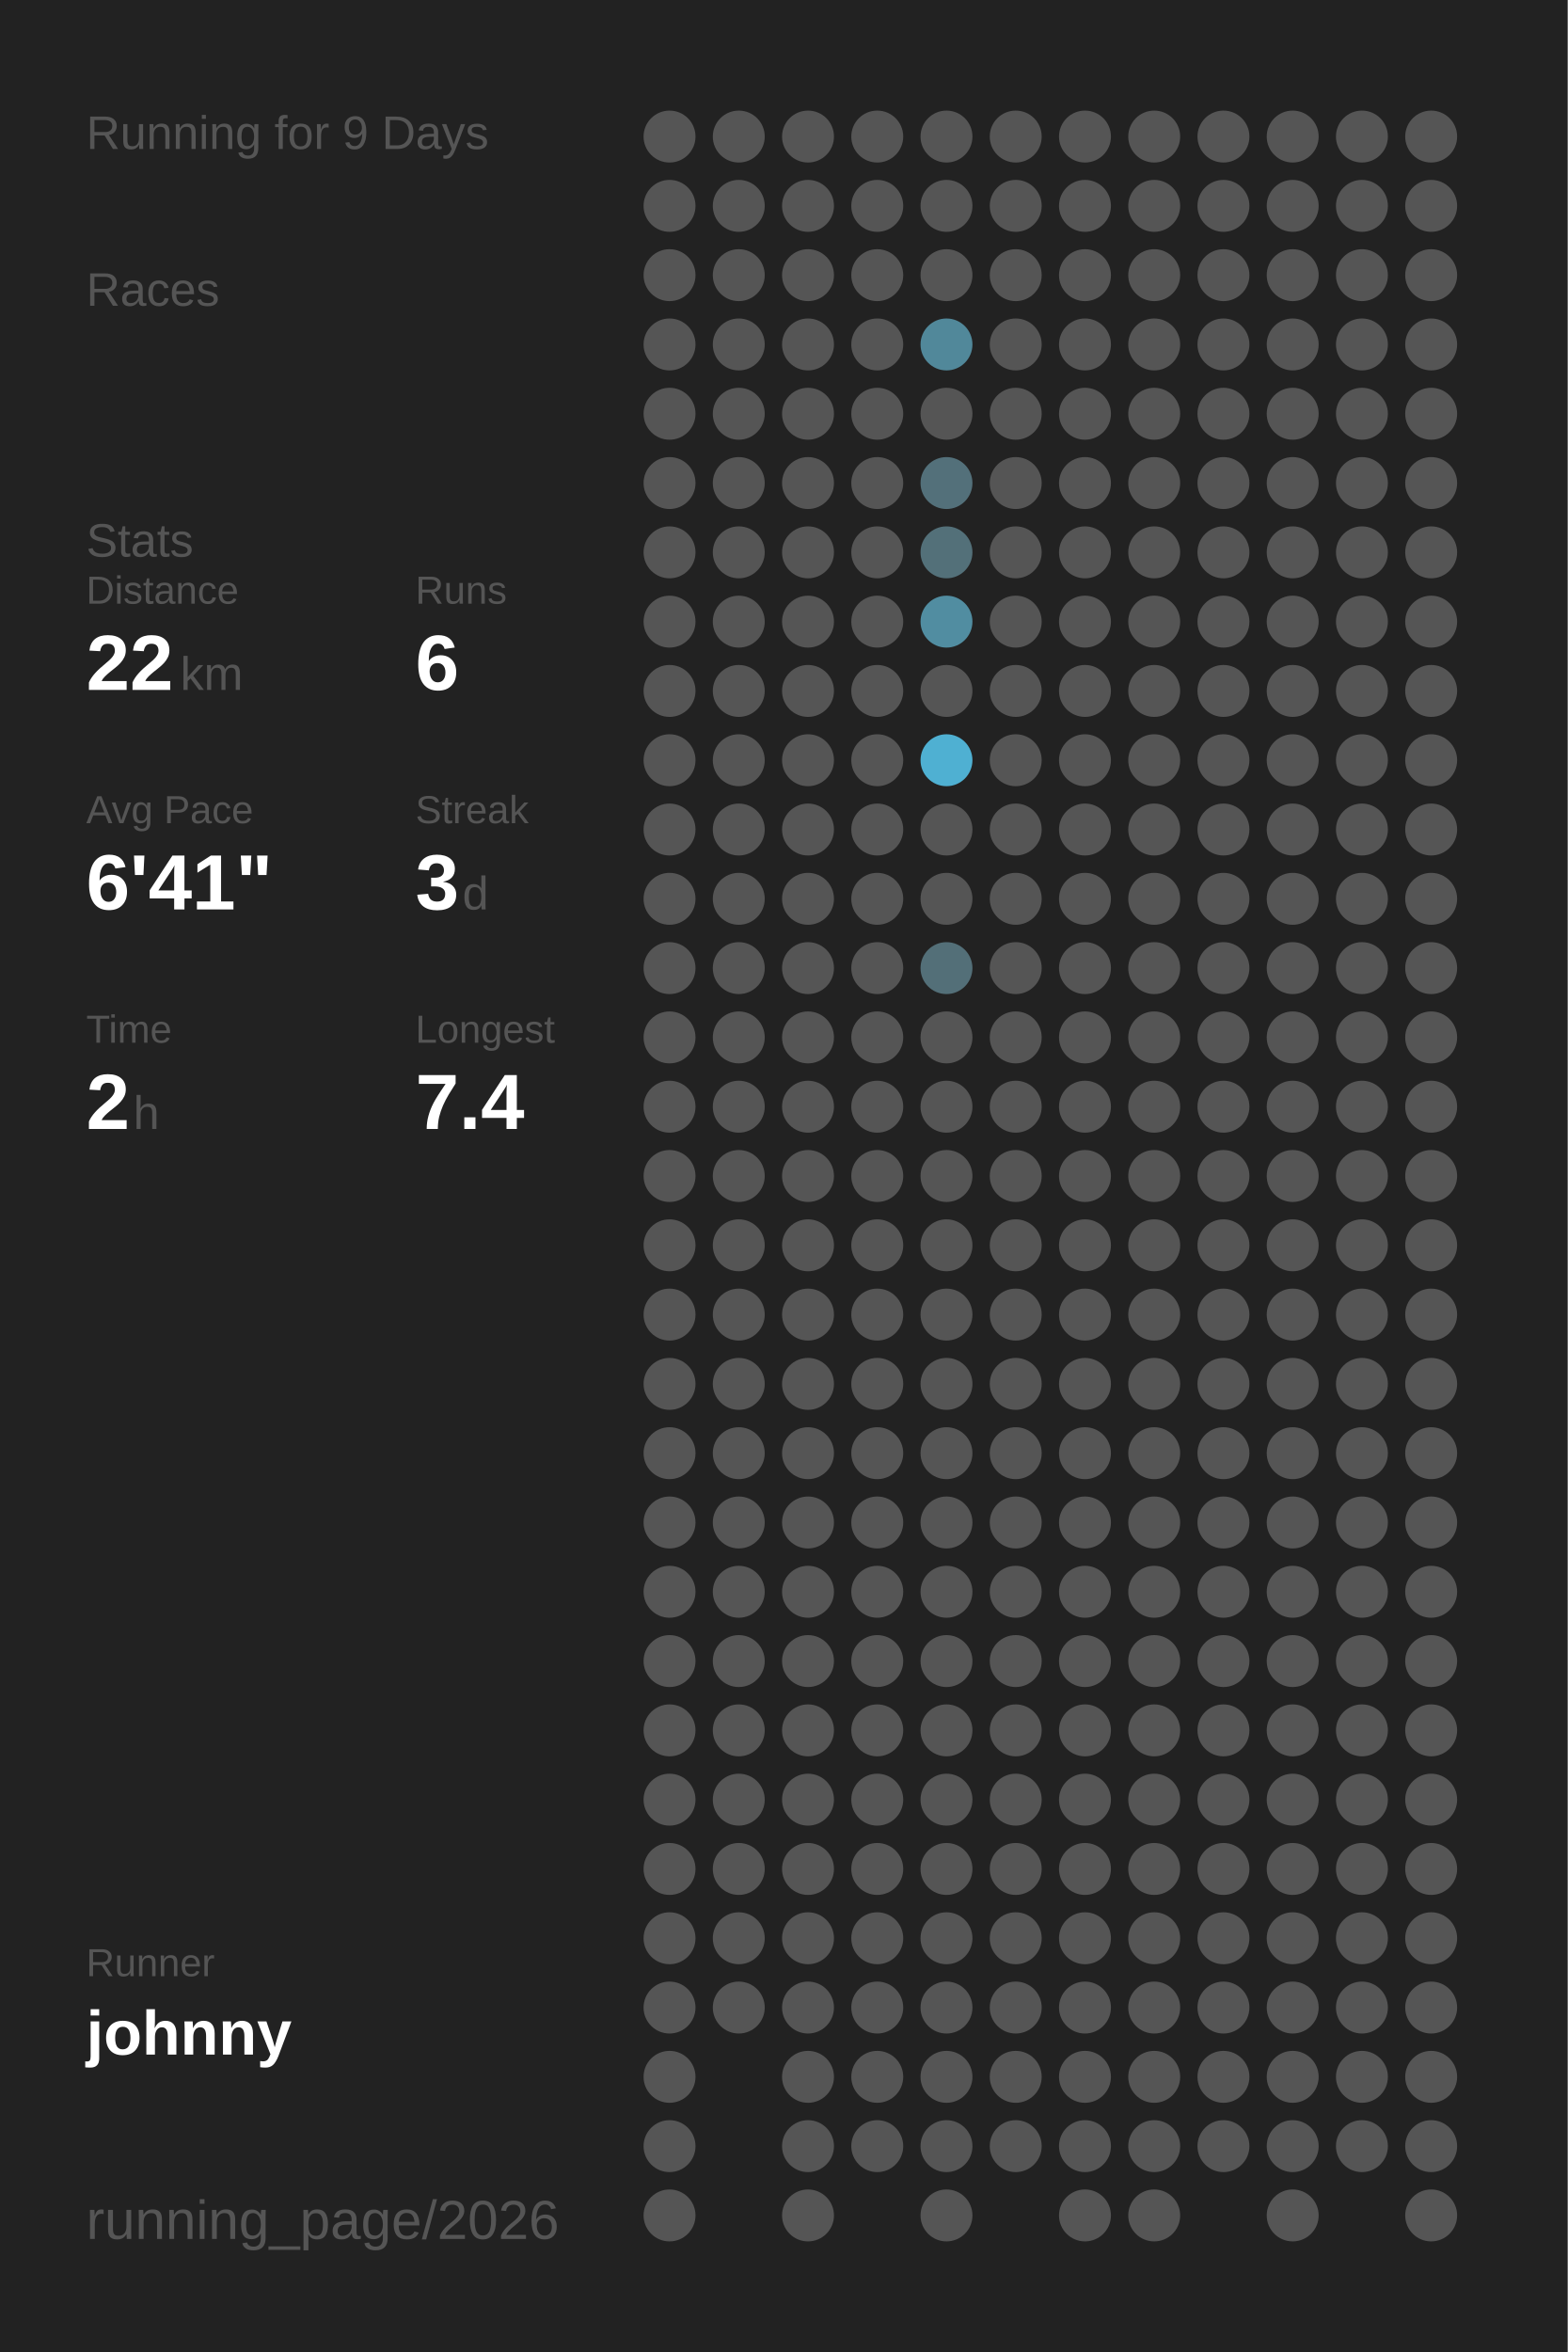
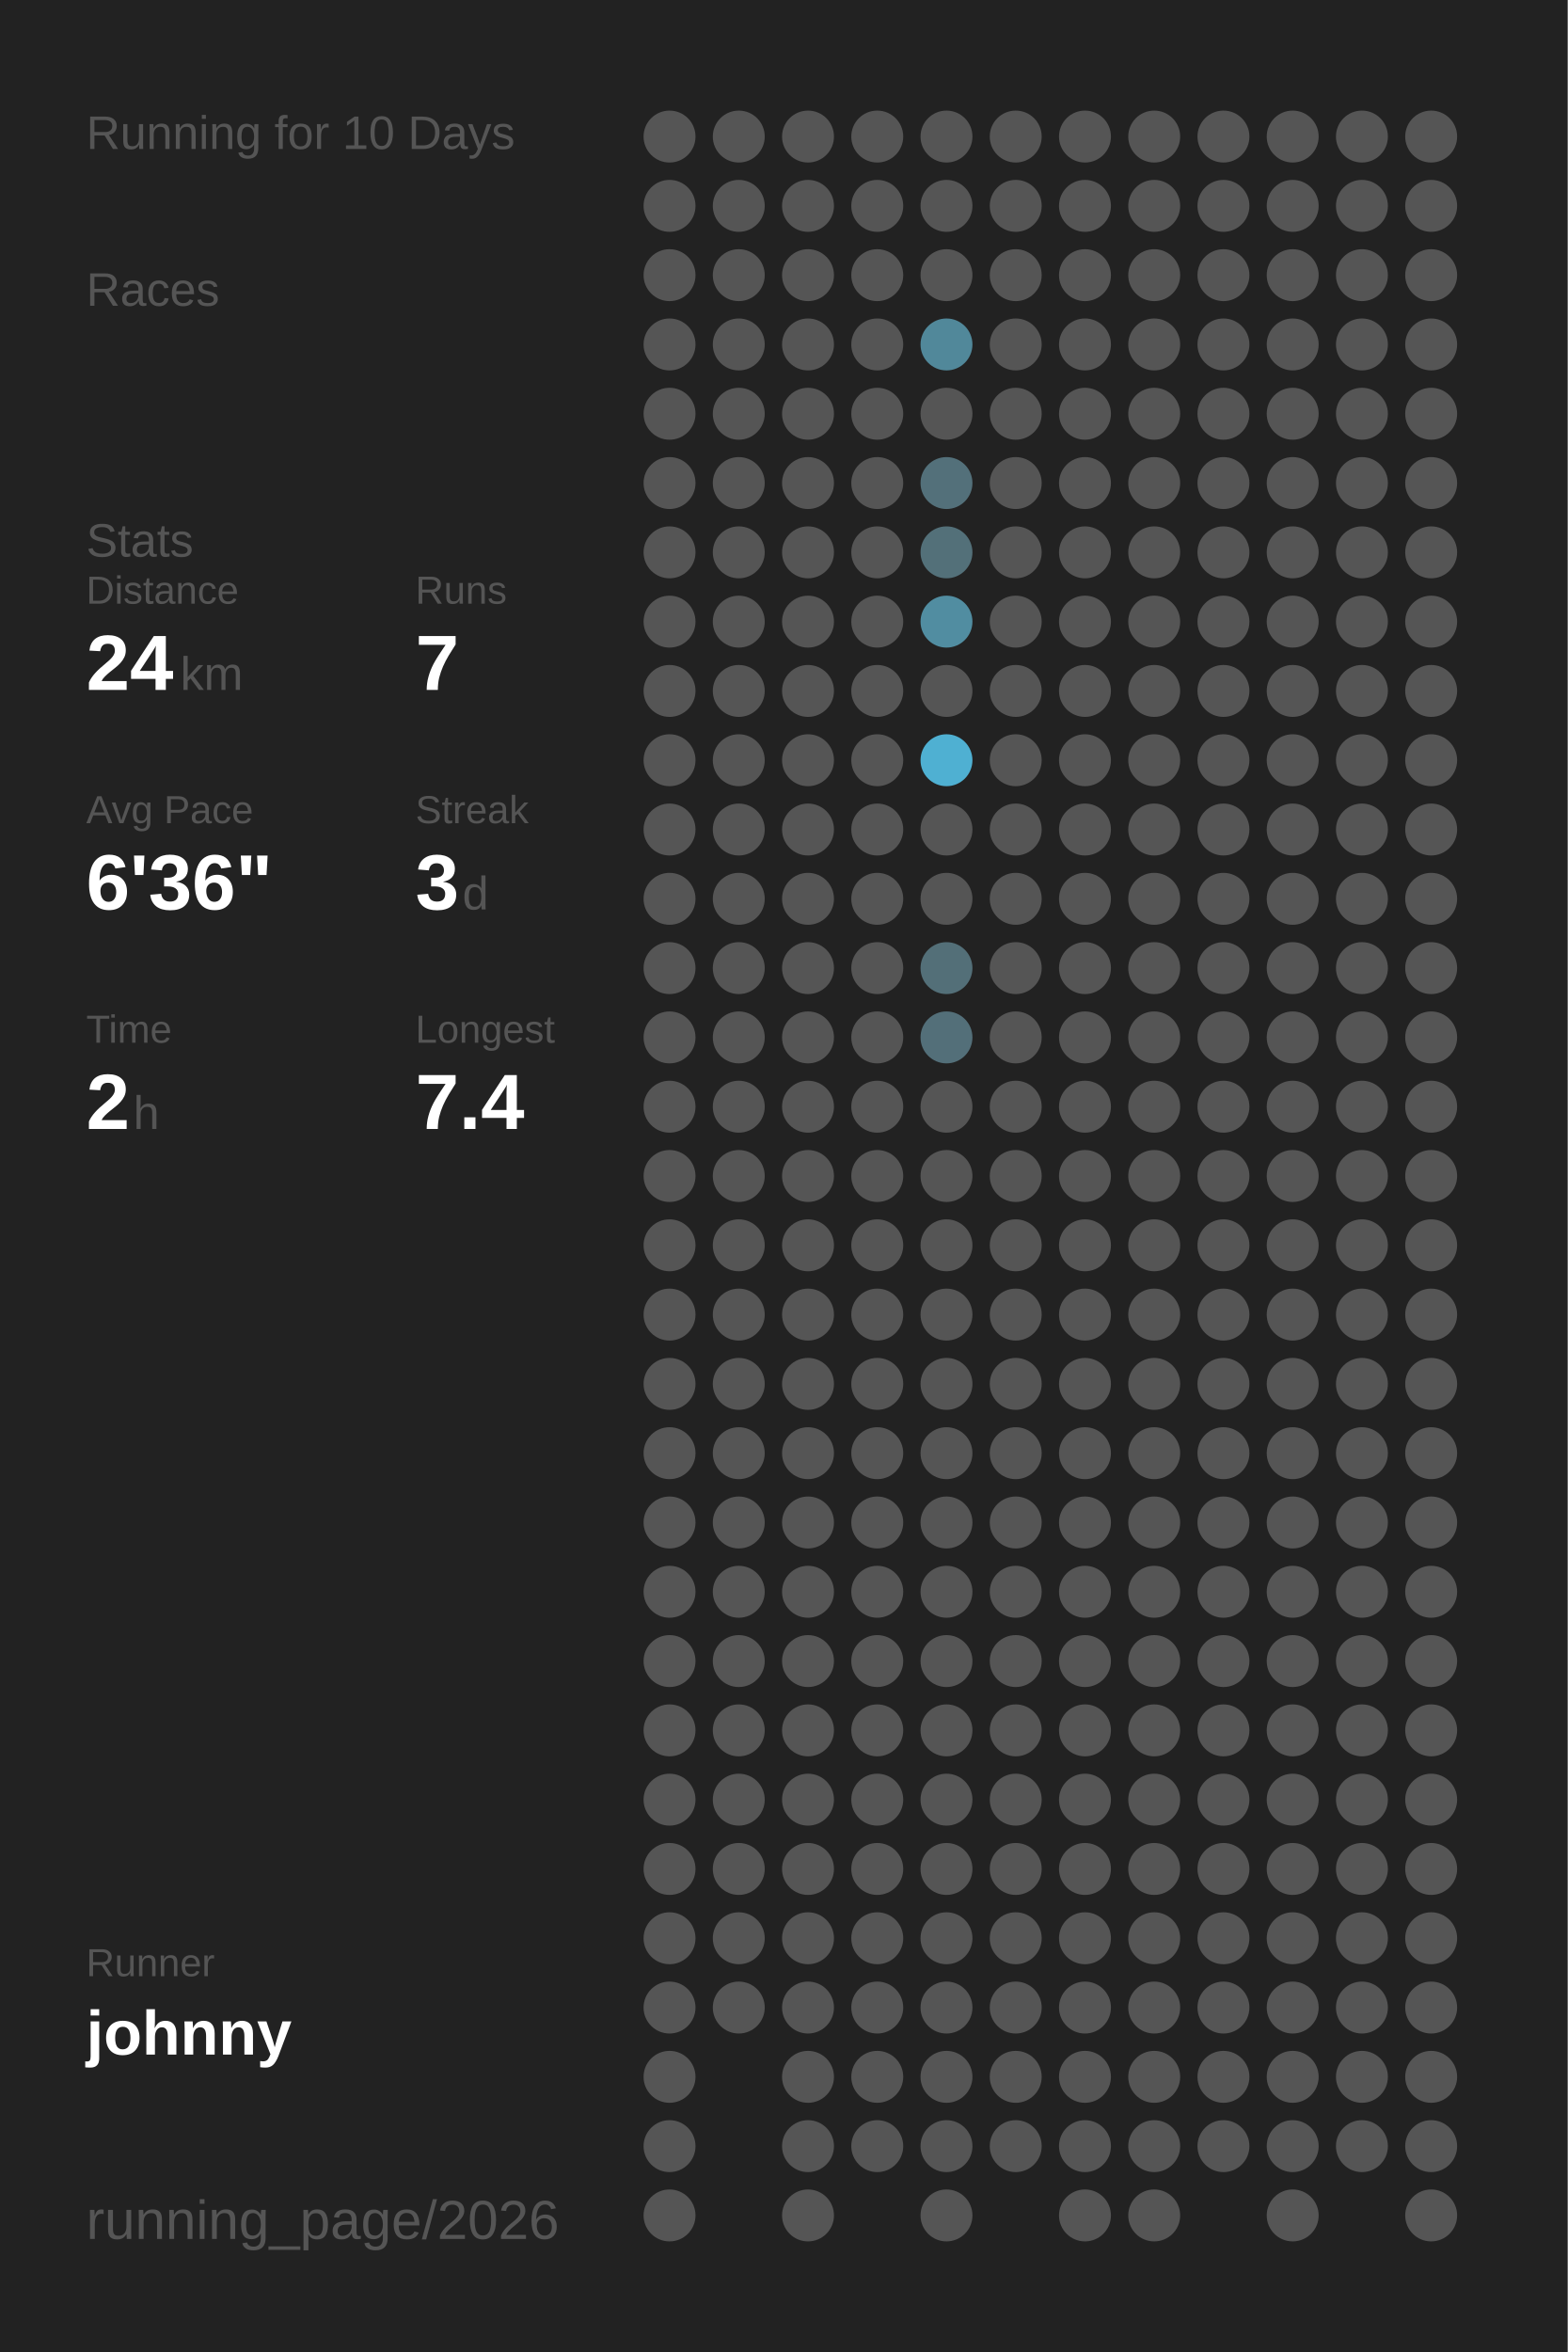
<svg xmlns="http://www.w3.org/2000/svg" baseProfile="full" height="300mm" version="1.1" viewBox="0,0,200,300" width="200mm">
  <defs />
  <rect fill="#222222" height="300" width="200" x="0" y="0" />
-   <text fill="#555555" style="font-size:6px; font-family:Arial;" x="11" y="19">Running for 9 Days</text>
+   <text fill="#555555" style="font-size:6px; font-family:Arial;" x="11" y="19">Running for 10 Days</text>
  <text fill="#555555" style="font-size:6px; font-family:Arial;" x="11" y="39">Races</text>
  <text fill="#555555" style="font-size:6px; font-family:Arial;" x="11" y="71">Stats</text>
  <text fill="#555555" style="font-size:5px; font-family:Arial;" x="11" y="77">Distance</text>
-   <text fill="#FFFFFF" style="font-size:10px; font-family:Arial; font-weight:bold;" x="11" y="88">22</text>
+   <text fill="#FFFFFF" style="font-size:10px; font-family:Arial; font-weight:bold;" x="11" y="88">24</text>
  <text fill="#555555" style="font-size:6px; font-family:Arial;" x="23" y="88">km</text>
  <text fill="#555555" style="font-size:5px; font-family:Arial;" x="53" y="77">Runs</text>
-   <text fill="#FFFFFF" style="font-size:10px; font-family:Arial; font-weight:bold;" x="53" y="88">6</text>
+   <text fill="#FFFFFF" style="font-size:10px; font-family:Arial; font-weight:bold;" x="53" y="88">7</text>
  <text fill="#555555" style="font-size:5px; font-family:Arial;" x="11" y="105">Avg Pace</text>
-   <text fill="#FFFFFF" style="font-size:10px; font-family:Arial; font-weight:bold;" x="11" y="116">6'41"</text>
+   <text fill="#FFFFFF" style="font-size:10px; font-family:Arial; font-weight:bold;" x="11" y="116">6'36"</text>
  <text fill="#555555" style="font-size:5px; font-family:Arial;" x="53" y="105">Streak</text>
  <text fill="#FFFFFF" style="font-size:10px; font-family:Arial; font-weight:bold;" x="53" y="116">3</text>
  <text fill="#555555" style="font-size:6px; font-family:Arial;" x="59" y="116">d</text>
  <text fill="#555555" style="font-size:5px; font-family:Arial;" x="11" y="133">Time</text>
  <text fill="#FFFFFF" style="font-size:10px; font-family:Arial; font-weight:bold;" x="11" y="144">2</text>
  <text fill="#555555" style="font-size:6px; font-family:Arial;" x="17" y="144">h</text>
  <text fill="#555555" style="font-size:5px; font-family:Arial;" x="53" y="133">Longest</text>
  <text fill="#FFFFFF" style="font-size:10px; font-family:Arial; font-weight:bold;" x="53" y="144">7.4</text>
  <text fill="#555555" style="font-size:5px; font-family:Arial;" x="11" y="252.065">Runner</text>
  <text fill="#FFFFFF" style="font-size:8px; font-family:Arial; font-weight:bold;" x="11" y="262.065">johnny</text>
  <text fill="#555555" style="font-size:7px; font-family:Arial;" x="11" y="285.581">running_page/2026</text>
  <circle cx="85.417" cy="17.419" fill="#555555" r="3.312" />
  <circle cx="85.417" cy="26.258" fill="#555555" r="3.312" />
  <circle cx="85.417" cy="35.097" fill="#555555" r="3.312" />
  <circle cx="85.417" cy="43.935" fill="#555555" r="3.312" />
  <circle cx="85.417" cy="52.774" fill="#555555" r="3.312" />
  <circle cx="85.417" cy="61.613" fill="#555555" r="3.312" />
  <circle cx="85.417" cy="70.452" fill="#555555" r="3.312" />
  <circle cx="85.417" cy="79.29" fill="#555555" r="3.312" />
  <circle cx="85.417" cy="88.129" fill="#555555" r="3.312" />
  <circle cx="85.417" cy="96.968" fill="#555555" r="3.312" />
  <circle cx="85.417" cy="105.806" fill="#555555" r="3.312" />
  <circle cx="85.417" cy="114.645" fill="#555555" r="3.312" />
  <circle cx="85.417" cy="123.484" fill="#555555" r="3.312" />
  <circle cx="85.417" cy="132.323" fill="#555555" r="3.312" />
  <circle cx="85.417" cy="141.161" fill="#555555" r="3.312" />
  <circle cx="85.417" cy="150" fill="#555555" r="3.312" />
  <circle cx="85.417" cy="158.839" fill="#555555" r="3.312" />
  <circle cx="85.417" cy="167.677" fill="#555555" r="3.312" />
  <circle cx="85.417" cy="176.516" fill="#555555" r="3.312" />
  <circle cx="85.417" cy="185.355" fill="#555555" r="3.312" />
  <circle cx="85.417" cy="194.194" fill="#555555" r="3.312" />
  <circle cx="85.417" cy="203.032" fill="#555555" r="3.312" />
  <circle cx="85.417" cy="211.871" fill="#555555" r="3.312" />
  <circle cx="85.417" cy="220.71" fill="#555555" r="3.312" />
  <circle cx="85.417" cy="229.548" fill="#555555" r="3.312" />
  <circle cx="85.417" cy="238.387" fill="#555555" r="3.312" />
  <circle cx="85.417" cy="247.226" fill="#555555" r="3.312" />
  <circle cx="85.417" cy="256.065" fill="#555555" r="3.312" />
  <circle cx="85.417" cy="264.903" fill="#555555" r="3.312" />
  <circle cx="85.417" cy="273.742" fill="#555555" r="3.312" />
  <circle cx="85.417" cy="282.581" fill="#555555" r="3.312" />
  <circle cx="94.25" cy="17.419" fill="#555555" r="3.312" />
  <circle cx="94.25" cy="26.258" fill="#555555" r="3.312" />
  <circle cx="94.25" cy="35.097" fill="#555555" r="3.312" />
  <circle cx="94.25" cy="43.935" fill="#555555" r="3.312" />
  <circle cx="94.25" cy="52.774" fill="#555555" r="3.312" />
  <circle cx="94.25" cy="61.613" fill="#555555" r="3.312" />
  <circle cx="94.25" cy="70.452" fill="#555555" r="3.312" />
  <circle cx="94.25" cy="79.29" fill="#555555" r="3.312" />
  <circle cx="94.25" cy="88.129" fill="#555555" r="3.312" />
  <circle cx="94.25" cy="96.968" fill="#555555" r="3.312" />
  <circle cx="94.25" cy="105.806" fill="#555555" r="3.312" />
  <circle cx="94.25" cy="114.645" fill="#555555" r="3.312" />
  <circle cx="94.25" cy="123.484" fill="#555555" r="3.312" />
  <circle cx="94.25" cy="132.323" fill="#555555" r="3.312" />
  <circle cx="94.25" cy="141.161" fill="#555555" r="3.312" />
  <circle cx="94.25" cy="150" fill="#555555" r="3.312" />
  <circle cx="94.25" cy="158.839" fill="#555555" r="3.312" />
  <circle cx="94.25" cy="167.677" fill="#555555" r="3.312" />
  <circle cx="94.25" cy="176.516" fill="#555555" r="3.312" />
  <circle cx="94.25" cy="185.355" fill="#555555" r="3.312" />
  <circle cx="94.25" cy="194.194" fill="#555555" r="3.312" />
  <circle cx="94.25" cy="203.032" fill="#555555" r="3.312" />
  <circle cx="94.25" cy="211.871" fill="#555555" r="3.312" />
  <circle cx="94.25" cy="220.71" fill="#555555" r="3.312" />
  <circle cx="94.25" cy="229.548" fill="#555555" r="3.312" />
  <circle cx="94.25" cy="238.387" fill="#555555" r="3.312" />
  <circle cx="94.25" cy="247.226" fill="#555555" r="3.312" />
  <circle cx="94.25" cy="256.065" fill="#555555" r="3.312" />
  <circle cx="103.083" cy="17.419" fill="#555555" r="3.312" />
  <circle cx="103.083" cy="26.258" fill="#555555" r="3.312" />
  <circle cx="103.083" cy="35.097" fill="#555555" r="3.312" />
  <circle cx="103.083" cy="43.935" fill="#555555" r="3.312" />
  <circle cx="103.083" cy="52.774" fill="#555555" r="3.312" />
  <circle cx="103.083" cy="61.613" fill="#555555" r="3.312" />
  <circle cx="103.083" cy="70.452" fill="#555555" r="3.312" />
  <circle cx="103.083" cy="79.29" fill="#555555" r="3.312" />
  <circle cx="103.083" cy="88.129" fill="#555555" r="3.312" />
  <circle cx="103.083" cy="96.968" fill="#555555" r="3.312" />
  <circle cx="103.083" cy="105.806" fill="#555555" r="3.312" />
  <circle cx="103.083" cy="114.645" fill="#555555" r="3.312" />
  <circle cx="103.083" cy="123.484" fill="#555555" r="3.312" />
  <circle cx="103.083" cy="132.323" fill="#555555" r="3.312" />
  <circle cx="103.083" cy="141.161" fill="#555555" r="3.312" />
  <circle cx="103.083" cy="150" fill="#555555" r="3.312" />
  <circle cx="103.083" cy="158.839" fill="#555555" r="3.312" />
  <circle cx="103.083" cy="167.677" fill="#555555" r="3.312" />
  <circle cx="103.083" cy="176.516" fill="#555555" r="3.312" />
  <circle cx="103.083" cy="185.355" fill="#555555" r="3.312" />
  <circle cx="103.083" cy="194.194" fill="#555555" r="3.312" />
  <circle cx="103.083" cy="203.032" fill="#555555" r="3.312" />
  <circle cx="103.083" cy="211.871" fill="#555555" r="3.312" />
  <circle cx="103.083" cy="220.71" fill="#555555" r="3.312" />
  <circle cx="103.083" cy="229.548" fill="#555555" r="3.312" />
  <circle cx="103.083" cy="238.387" fill="#555555" r="3.312" />
  <circle cx="103.083" cy="247.226" fill="#555555" r="3.312" />
  <circle cx="103.083" cy="256.065" fill="#555555" r="3.312" />
  <circle cx="103.083" cy="264.903" fill="#555555" r="3.312" />
  <circle cx="103.083" cy="273.742" fill="#555555" r="3.312" />
  <circle cx="103.083" cy="282.581" fill="#555555" r="3.312" />
  <circle cx="111.917" cy="17.419" fill="#555555" r="3.312" />
  <circle cx="111.917" cy="26.258" fill="#555555" r="3.312" />
  <circle cx="111.917" cy="35.097" fill="#555555" r="3.312" />
  <circle cx="111.917" cy="43.935" fill="#555555" r="3.312" />
  <circle cx="111.917" cy="52.774" fill="#555555" r="3.312" />
  <circle cx="111.917" cy="61.613" fill="#555555" r="3.312" />
  <circle cx="111.917" cy="70.452" fill="#555555" r="3.312" />
  <circle cx="111.917" cy="79.29" fill="#555555" r="3.312" />
  <circle cx="111.917" cy="88.129" fill="#555555" r="3.312" />
  <circle cx="111.917" cy="96.968" fill="#555555" r="3.312" />
  <circle cx="111.917" cy="105.806" fill="#555555" r="3.312" />
  <circle cx="111.917" cy="114.645" fill="#555555" r="3.312" />
  <circle cx="111.917" cy="123.484" fill="#555555" r="3.312" />
  <circle cx="111.917" cy="132.323" fill="#555555" r="3.312" />
  <circle cx="111.917" cy="141.161" fill="#555555" r="3.312" />
  <circle cx="111.917" cy="150" fill="#555555" r="3.312" />
  <circle cx="111.917" cy="158.839" fill="#555555" r="3.312" />
  <circle cx="111.917" cy="167.677" fill="#555555" r="3.312" />
  <circle cx="111.917" cy="176.516" fill="#555555" r="3.312" />
  <circle cx="111.917" cy="185.355" fill="#555555" r="3.312" />
  <circle cx="111.917" cy="194.194" fill="#555555" r="3.312" />
  <circle cx="111.917" cy="203.032" fill="#555555" r="3.312" />
  <circle cx="111.917" cy="211.871" fill="#555555" r="3.312" />
  <circle cx="111.917" cy="220.71" fill="#555555" r="3.312" />
  <circle cx="111.917" cy="229.548" fill="#555555" r="3.312" />
  <circle cx="111.917" cy="238.387" fill="#555555" r="3.312" />
  <circle cx="111.917" cy="247.226" fill="#555555" r="3.312" />
  <circle cx="111.917" cy="256.065" fill="#555555" r="3.312" />
  <circle cx="111.917" cy="264.903" fill="#555555" r="3.312" />
  <circle cx="111.917" cy="273.742" fill="#555555" r="3.312" />
  <circle cx="120.75" cy="17.419" fill="#555555" r="3.312" />
  <circle cx="120.75" cy="26.258" fill="#555555" r="3.312" />
  <circle cx="120.75" cy="35.097" fill="#555555" r="3.312" />
  <circle cx="120.75" cy="43.935" fill="#51889a" r="3.312" />
  <circle cx="120.75" cy="52.774" fill="#555555" r="3.312" />
  <circle cx="120.75" cy="61.613" fill="#53707a" r="3.312" />
  <circle cx="120.75" cy="70.452" fill="#537079" r="3.312" />
  <circle cx="120.75" cy="79.29" fill="#518da1" r="3.312" />
  <circle cx="120.75" cy="88.129" fill="#555555" r="3.312" />
  <circle cx="120.75" cy="96.968" fill="#4fb0d2" r="3.312" />
  <circle cx="120.75" cy="105.806" fill="#555555" r="3.312" />
  <circle cx="120.75" cy="114.645" fill="#555555" r="3.312" />
  <circle cx="120.75" cy="123.484" fill="#536f78" r="3.312" />
-   <circle cx="120.75" cy="132.323" fill="#555555" r="3.312" />
+   <circle cx="120.75" cy="132.323" fill="#536f79" r="3.312" />
  <circle cx="120.75" cy="141.161" fill="#555555" r="3.312" />
  <circle cx="120.75" cy="150" fill="#555555" r="3.312" />
  <circle cx="120.75" cy="158.839" fill="#555555" r="3.312" />
  <circle cx="120.75" cy="167.677" fill="#555555" r="3.312" />
  <circle cx="120.75" cy="176.516" fill="#555555" r="3.312" />
  <circle cx="120.75" cy="185.355" fill="#555555" r="3.312" />
  <circle cx="120.75" cy="194.194" fill="#555555" r="3.312" />
  <circle cx="120.75" cy="203.032" fill="#555555" r="3.312" />
  <circle cx="120.75" cy="211.871" fill="#555555" r="3.312" />
  <circle cx="120.75" cy="220.71" fill="#555555" r="3.312" />
  <circle cx="120.75" cy="229.548" fill="#555555" r="3.312" />
  <circle cx="120.75" cy="238.387" fill="#555555" r="3.312" />
  <circle cx="120.75" cy="247.226" fill="#555555" r="3.312" />
  <circle cx="120.75" cy="256.065" fill="#555555" r="3.312" />
  <circle cx="120.75" cy="264.903" fill="#555555" r="3.312" />
  <circle cx="120.75" cy="273.742" fill="#555555" r="3.312" />
  <circle cx="120.75" cy="282.581" fill="#555555" r="3.312" />
  <circle cx="129.583" cy="17.419" fill="#555555" r="3.312" />
  <circle cx="129.583" cy="26.258" fill="#555555" r="3.312" />
  <circle cx="129.583" cy="35.097" fill="#555555" r="3.312" />
  <circle cx="129.583" cy="43.935" fill="#555555" r="3.312" />
  <circle cx="129.583" cy="52.774" fill="#555555" r="3.312" />
  <circle cx="129.583" cy="61.613" fill="#555555" r="3.312" />
  <circle cx="129.583" cy="70.452" fill="#555555" r="3.312" />
  <circle cx="129.583" cy="79.29" fill="#555555" r="3.312" />
  <circle cx="129.583" cy="88.129" fill="#555555" r="3.312" />
  <circle cx="129.583" cy="96.968" fill="#555555" r="3.312" />
  <circle cx="129.583" cy="105.806" fill="#555555" r="3.312" />
  <circle cx="129.583" cy="114.645" fill="#555555" r="3.312" />
  <circle cx="129.583" cy="123.484" fill="#555555" r="3.312" />
  <circle cx="129.583" cy="132.323" fill="#555555" r="3.312" />
  <circle cx="129.583" cy="141.161" fill="#555555" r="3.312" />
  <circle cx="129.583" cy="150" fill="#555555" r="3.312" />
  <circle cx="129.583" cy="158.839" fill="#555555" r="3.312" />
  <circle cx="129.583" cy="167.677" fill="#555555" r="3.312" />
  <circle cx="129.583" cy="176.516" fill="#555555" r="3.312" />
  <circle cx="129.583" cy="185.355" fill="#555555" r="3.312" />
  <circle cx="129.583" cy="194.194" fill="#555555" r="3.312" />
  <circle cx="129.583" cy="203.032" fill="#555555" r="3.312" />
  <circle cx="129.583" cy="211.871" fill="#555555" r="3.312" />
  <circle cx="129.583" cy="220.71" fill="#555555" r="3.312" />
  <circle cx="129.583" cy="229.548" fill="#555555" r="3.312" />
  <circle cx="129.583" cy="238.387" fill="#555555" r="3.312" />
  <circle cx="129.583" cy="247.226" fill="#555555" r="3.312" />
  <circle cx="129.583" cy="256.065" fill="#555555" r="3.312" />
  <circle cx="129.583" cy="264.903" fill="#555555" r="3.312" />
  <circle cx="129.583" cy="273.742" fill="#555555" r="3.312" />
  <circle cx="138.417" cy="17.419" fill="#555555" r="3.312" />
  <circle cx="138.417" cy="26.258" fill="#555555" r="3.312" />
  <circle cx="138.417" cy="35.097" fill="#555555" r="3.312" />
  <circle cx="138.417" cy="43.935" fill="#555555" r="3.312" />
  <circle cx="138.417" cy="52.774" fill="#555555" r="3.312" />
  <circle cx="138.417" cy="61.613" fill="#555555" r="3.312" />
  <circle cx="138.417" cy="70.452" fill="#555555" r="3.312" />
  <circle cx="138.417" cy="79.29" fill="#555555" r="3.312" />
  <circle cx="138.417" cy="88.129" fill="#555555" r="3.312" />
  <circle cx="138.417" cy="96.968" fill="#555555" r="3.312" />
  <circle cx="138.417" cy="105.806" fill="#555555" r="3.312" />
  <circle cx="138.417" cy="114.645" fill="#555555" r="3.312" />
  <circle cx="138.417" cy="123.484" fill="#555555" r="3.312" />
  <circle cx="138.417" cy="132.323" fill="#555555" r="3.312" />
  <circle cx="138.417" cy="141.161" fill="#555555" r="3.312" />
  <circle cx="138.417" cy="150" fill="#555555" r="3.312" />
  <circle cx="138.417" cy="158.839" fill="#555555" r="3.312" />
  <circle cx="138.417" cy="167.677" fill="#555555" r="3.312" />
  <circle cx="138.417" cy="176.516" fill="#555555" r="3.312" />
  <circle cx="138.417" cy="185.355" fill="#555555" r="3.312" />
  <circle cx="138.417" cy="194.194" fill="#555555" r="3.312" />
  <circle cx="138.417" cy="203.032" fill="#555555" r="3.312" />
  <circle cx="138.417" cy="211.871" fill="#555555" r="3.312" />
  <circle cx="138.417" cy="220.71" fill="#555555" r="3.312" />
  <circle cx="138.417" cy="229.548" fill="#555555" r="3.312" />
  <circle cx="138.417" cy="238.387" fill="#555555" r="3.312" />
  <circle cx="138.417" cy="247.226" fill="#555555" r="3.312" />
  <circle cx="138.417" cy="256.065" fill="#555555" r="3.312" />
  <circle cx="138.417" cy="264.903" fill="#555555" r="3.312" />
  <circle cx="138.417" cy="273.742" fill="#555555" r="3.312" />
  <circle cx="138.417" cy="282.581" fill="#555555" r="3.312" />
  <circle cx="147.25" cy="17.419" fill="#555555" r="3.312" />
  <circle cx="147.25" cy="26.258" fill="#555555" r="3.312" />
  <circle cx="147.25" cy="35.097" fill="#555555" r="3.312" />
  <circle cx="147.25" cy="43.935" fill="#555555" r="3.312" />
  <circle cx="147.25" cy="52.774" fill="#555555" r="3.312" />
  <circle cx="147.25" cy="61.613" fill="#555555" r="3.312" />
  <circle cx="147.25" cy="70.452" fill="#555555" r="3.312" />
  <circle cx="147.25" cy="79.29" fill="#555555" r="3.312" />
  <circle cx="147.25" cy="88.129" fill="#555555" r="3.312" />
  <circle cx="147.25" cy="96.968" fill="#555555" r="3.312" />
  <circle cx="147.25" cy="105.806" fill="#555555" r="3.312" />
  <circle cx="147.25" cy="114.645" fill="#555555" r="3.312" />
  <circle cx="147.25" cy="123.484" fill="#555555" r="3.312" />
  <circle cx="147.25" cy="132.323" fill="#555555" r="3.312" />
  <circle cx="147.25" cy="141.161" fill="#555555" r="3.312" />
  <circle cx="147.25" cy="150" fill="#555555" r="3.312" />
  <circle cx="147.25" cy="158.839" fill="#555555" r="3.312" />
  <circle cx="147.25" cy="167.677" fill="#555555" r="3.312" />
  <circle cx="147.25" cy="176.516" fill="#555555" r="3.312" />
  <circle cx="147.25" cy="185.355" fill="#555555" r="3.312" />
  <circle cx="147.25" cy="194.194" fill="#555555" r="3.312" />
  <circle cx="147.25" cy="203.032" fill="#555555" r="3.312" />
  <circle cx="147.25" cy="211.871" fill="#555555" r="3.312" />
  <circle cx="147.25" cy="220.71" fill="#555555" r="3.312" />
  <circle cx="147.25" cy="229.548" fill="#555555" r="3.312" />
  <circle cx="147.25" cy="238.387" fill="#555555" r="3.312" />
  <circle cx="147.25" cy="247.226" fill="#555555" r="3.312" />
  <circle cx="147.25" cy="256.065" fill="#555555" r="3.312" />
  <circle cx="147.25" cy="264.903" fill="#555555" r="3.312" />
  <circle cx="147.25" cy="273.742" fill="#555555" r="3.312" />
  <circle cx="147.25" cy="282.581" fill="#555555" r="3.312" />
  <circle cx="156.083" cy="17.419" fill="#555555" r="3.312" />
  <circle cx="156.083" cy="26.258" fill="#555555" r="3.312" />
  <circle cx="156.083" cy="35.097" fill="#555555" r="3.312" />
  <circle cx="156.083" cy="43.935" fill="#555555" r="3.312" />
  <circle cx="156.083" cy="52.774" fill="#555555" r="3.312" />
  <circle cx="156.083" cy="61.613" fill="#555555" r="3.312" />
  <circle cx="156.083" cy="70.452" fill="#555555" r="3.312" />
  <circle cx="156.083" cy="79.29" fill="#555555" r="3.312" />
  <circle cx="156.083" cy="88.129" fill="#555555" r="3.312" />
  <circle cx="156.083" cy="96.968" fill="#555555" r="3.312" />
  <circle cx="156.083" cy="105.806" fill="#555555" r="3.312" />
  <circle cx="156.083" cy="114.645" fill="#555555" r="3.312" />
  <circle cx="156.083" cy="123.484" fill="#555555" r="3.312" />
  <circle cx="156.083" cy="132.323" fill="#555555" r="3.312" />
  <circle cx="156.083" cy="141.161" fill="#555555" r="3.312" />
  <circle cx="156.083" cy="150" fill="#555555" r="3.312" />
  <circle cx="156.083" cy="158.839" fill="#555555" r="3.312" />
  <circle cx="156.083" cy="167.677" fill="#555555" r="3.312" />
  <circle cx="156.083" cy="176.516" fill="#555555" r="3.312" />
  <circle cx="156.083" cy="185.355" fill="#555555" r="3.312" />
  <circle cx="156.083" cy="194.194" fill="#555555" r="3.312" />
  <circle cx="156.083" cy="203.032" fill="#555555" r="3.312" />
  <circle cx="156.083" cy="211.871" fill="#555555" r="3.312" />
  <circle cx="156.083" cy="220.71" fill="#555555" r="3.312" />
  <circle cx="156.083" cy="229.548" fill="#555555" r="3.312" />
  <circle cx="156.083" cy="238.387" fill="#555555" r="3.312" />
  <circle cx="156.083" cy="247.226" fill="#555555" r="3.312" />
  <circle cx="156.083" cy="256.065" fill="#555555" r="3.312" />
  <circle cx="156.083" cy="264.903" fill="#555555" r="3.312" />
  <circle cx="156.083" cy="273.742" fill="#555555" r="3.312" />
  <circle cx="164.917" cy="17.419" fill="#555555" r="3.312" />
  <circle cx="164.917" cy="26.258" fill="#555555" r="3.312" />
  <circle cx="164.917" cy="35.097" fill="#555555" r="3.312" />
  <circle cx="164.917" cy="43.935" fill="#555555" r="3.312" />
  <circle cx="164.917" cy="52.774" fill="#555555" r="3.312" />
  <circle cx="164.917" cy="61.613" fill="#555555" r="3.312" />
  <circle cx="164.917" cy="70.452" fill="#555555" r="3.312" />
  <circle cx="164.917" cy="79.29" fill="#555555" r="3.312" />
  <circle cx="164.917" cy="88.129" fill="#555555" r="3.312" />
  <circle cx="164.917" cy="96.968" fill="#555555" r="3.312" />
  <circle cx="164.917" cy="105.806" fill="#555555" r="3.312" />
  <circle cx="164.917" cy="114.645" fill="#555555" r="3.312" />
  <circle cx="164.917" cy="123.484" fill="#555555" r="3.312" />
  <circle cx="164.917" cy="132.323" fill="#555555" r="3.312" />
  <circle cx="164.917" cy="141.161" fill="#555555" r="3.312" />
  <circle cx="164.917" cy="150" fill="#555555" r="3.312" />
  <circle cx="164.917" cy="158.839" fill="#555555" r="3.312" />
  <circle cx="164.917" cy="167.677" fill="#555555" r="3.312" />
  <circle cx="164.917" cy="176.516" fill="#555555" r="3.312" />
  <circle cx="164.917" cy="185.355" fill="#555555" r="3.312" />
  <circle cx="164.917" cy="194.194" fill="#555555" r="3.312" />
  <circle cx="164.917" cy="203.032" fill="#555555" r="3.312" />
  <circle cx="164.917" cy="211.871" fill="#555555" r="3.312" />
  <circle cx="164.917" cy="220.71" fill="#555555" r="3.312" />
  <circle cx="164.917" cy="229.548" fill="#555555" r="3.312" />
  <circle cx="164.917" cy="238.387" fill="#555555" r="3.312" />
  <circle cx="164.917" cy="247.226" fill="#555555" r="3.312" />
  <circle cx="164.917" cy="256.065" fill="#555555" r="3.312" />
  <circle cx="164.917" cy="264.903" fill="#555555" r="3.312" />
  <circle cx="164.917" cy="273.742" fill="#555555" r="3.312" />
  <circle cx="164.917" cy="282.581" fill="#555555" r="3.312" />
  <circle cx="173.75" cy="17.419" fill="#555555" r="3.312" />
  <circle cx="173.75" cy="26.258" fill="#555555" r="3.312" />
  <circle cx="173.75" cy="35.097" fill="#555555" r="3.312" />
  <circle cx="173.75" cy="43.935" fill="#555555" r="3.312" />
  <circle cx="173.75" cy="52.774" fill="#555555" r="3.312" />
  <circle cx="173.75" cy="61.613" fill="#555555" r="3.312" />
  <circle cx="173.75" cy="70.452" fill="#555555" r="3.312" />
  <circle cx="173.75" cy="79.29" fill="#555555" r="3.312" />
  <circle cx="173.75" cy="88.129" fill="#555555" r="3.312" />
  <circle cx="173.75" cy="96.968" fill="#555555" r="3.312" />
  <circle cx="173.75" cy="105.806" fill="#555555" r="3.312" />
  <circle cx="173.75" cy="114.645" fill="#555555" r="3.312" />
  <circle cx="173.75" cy="123.484" fill="#555555" r="3.312" />
  <circle cx="173.75" cy="132.323" fill="#555555" r="3.312" />
  <circle cx="173.75" cy="141.161" fill="#555555" r="3.312" />
  <circle cx="173.75" cy="150" fill="#555555" r="3.312" />
  <circle cx="173.75" cy="158.839" fill="#555555" r="3.312" />
  <circle cx="173.75" cy="167.677" fill="#555555" r="3.312" />
  <circle cx="173.75" cy="176.516" fill="#555555" r="3.312" />
  <circle cx="173.75" cy="185.355" fill="#555555" r="3.312" />
  <circle cx="173.75" cy="194.194" fill="#555555" r="3.312" />
  <circle cx="173.75" cy="203.032" fill="#555555" r="3.312" />
  <circle cx="173.75" cy="211.871" fill="#555555" r="3.312" />
  <circle cx="173.75" cy="220.71" fill="#555555" r="3.312" />
  <circle cx="173.75" cy="229.548" fill="#555555" r="3.312" />
  <circle cx="173.75" cy="238.387" fill="#555555" r="3.312" />
  <circle cx="173.75" cy="247.226" fill="#555555" r="3.312" />
  <circle cx="173.75" cy="256.065" fill="#555555" r="3.312" />
  <circle cx="173.75" cy="264.903" fill="#555555" r="3.312" />
  <circle cx="173.75" cy="273.742" fill="#555555" r="3.312" />
  <circle cx="182.583" cy="17.419" fill="#555555" r="3.312" />
  <circle cx="182.583" cy="26.258" fill="#555555" r="3.312" />
  <circle cx="182.583" cy="35.097" fill="#555555" r="3.312" />
  <circle cx="182.583" cy="43.935" fill="#555555" r="3.312" />
  <circle cx="182.583" cy="52.774" fill="#555555" r="3.312" />
  <circle cx="182.583" cy="61.613" fill="#555555" r="3.312" />
  <circle cx="182.583" cy="70.452" fill="#555555" r="3.312" />
  <circle cx="182.583" cy="79.29" fill="#555555" r="3.312" />
  <circle cx="182.583" cy="88.129" fill="#555555" r="3.312" />
  <circle cx="182.583" cy="96.968" fill="#555555" r="3.312" />
  <circle cx="182.583" cy="105.806" fill="#555555" r="3.312" />
  <circle cx="182.583" cy="114.645" fill="#555555" r="3.312" />
  <circle cx="182.583" cy="123.484" fill="#555555" r="3.312" />
  <circle cx="182.583" cy="132.323" fill="#555555" r="3.312" />
  <circle cx="182.583" cy="141.161" fill="#555555" r="3.312" />
  <circle cx="182.583" cy="150" fill="#555555" r="3.312" />
  <circle cx="182.583" cy="158.839" fill="#555555" r="3.312" />
  <circle cx="182.583" cy="167.677" fill="#555555" r="3.312" />
  <circle cx="182.583" cy="176.516" fill="#555555" r="3.312" />
  <circle cx="182.583" cy="185.355" fill="#555555" r="3.312" />
  <circle cx="182.583" cy="194.194" fill="#555555" r="3.312" />
  <circle cx="182.583" cy="203.032" fill="#555555" r="3.312" />
  <circle cx="182.583" cy="211.871" fill="#555555" r="3.312" />
  <circle cx="182.583" cy="220.71" fill="#555555" r="3.312" />
  <circle cx="182.583" cy="229.548" fill="#555555" r="3.312" />
  <circle cx="182.583" cy="238.387" fill="#555555" r="3.312" />
  <circle cx="182.583" cy="247.226" fill="#555555" r="3.312" />
  <circle cx="182.583" cy="256.065" fill="#555555" r="3.312" />
  <circle cx="182.583" cy="264.903" fill="#555555" r="3.312" />
  <circle cx="182.583" cy="273.742" fill="#555555" r="3.312" />
  <circle cx="182.583" cy="282.581" fill="#555555" r="3.312" />
</svg>
